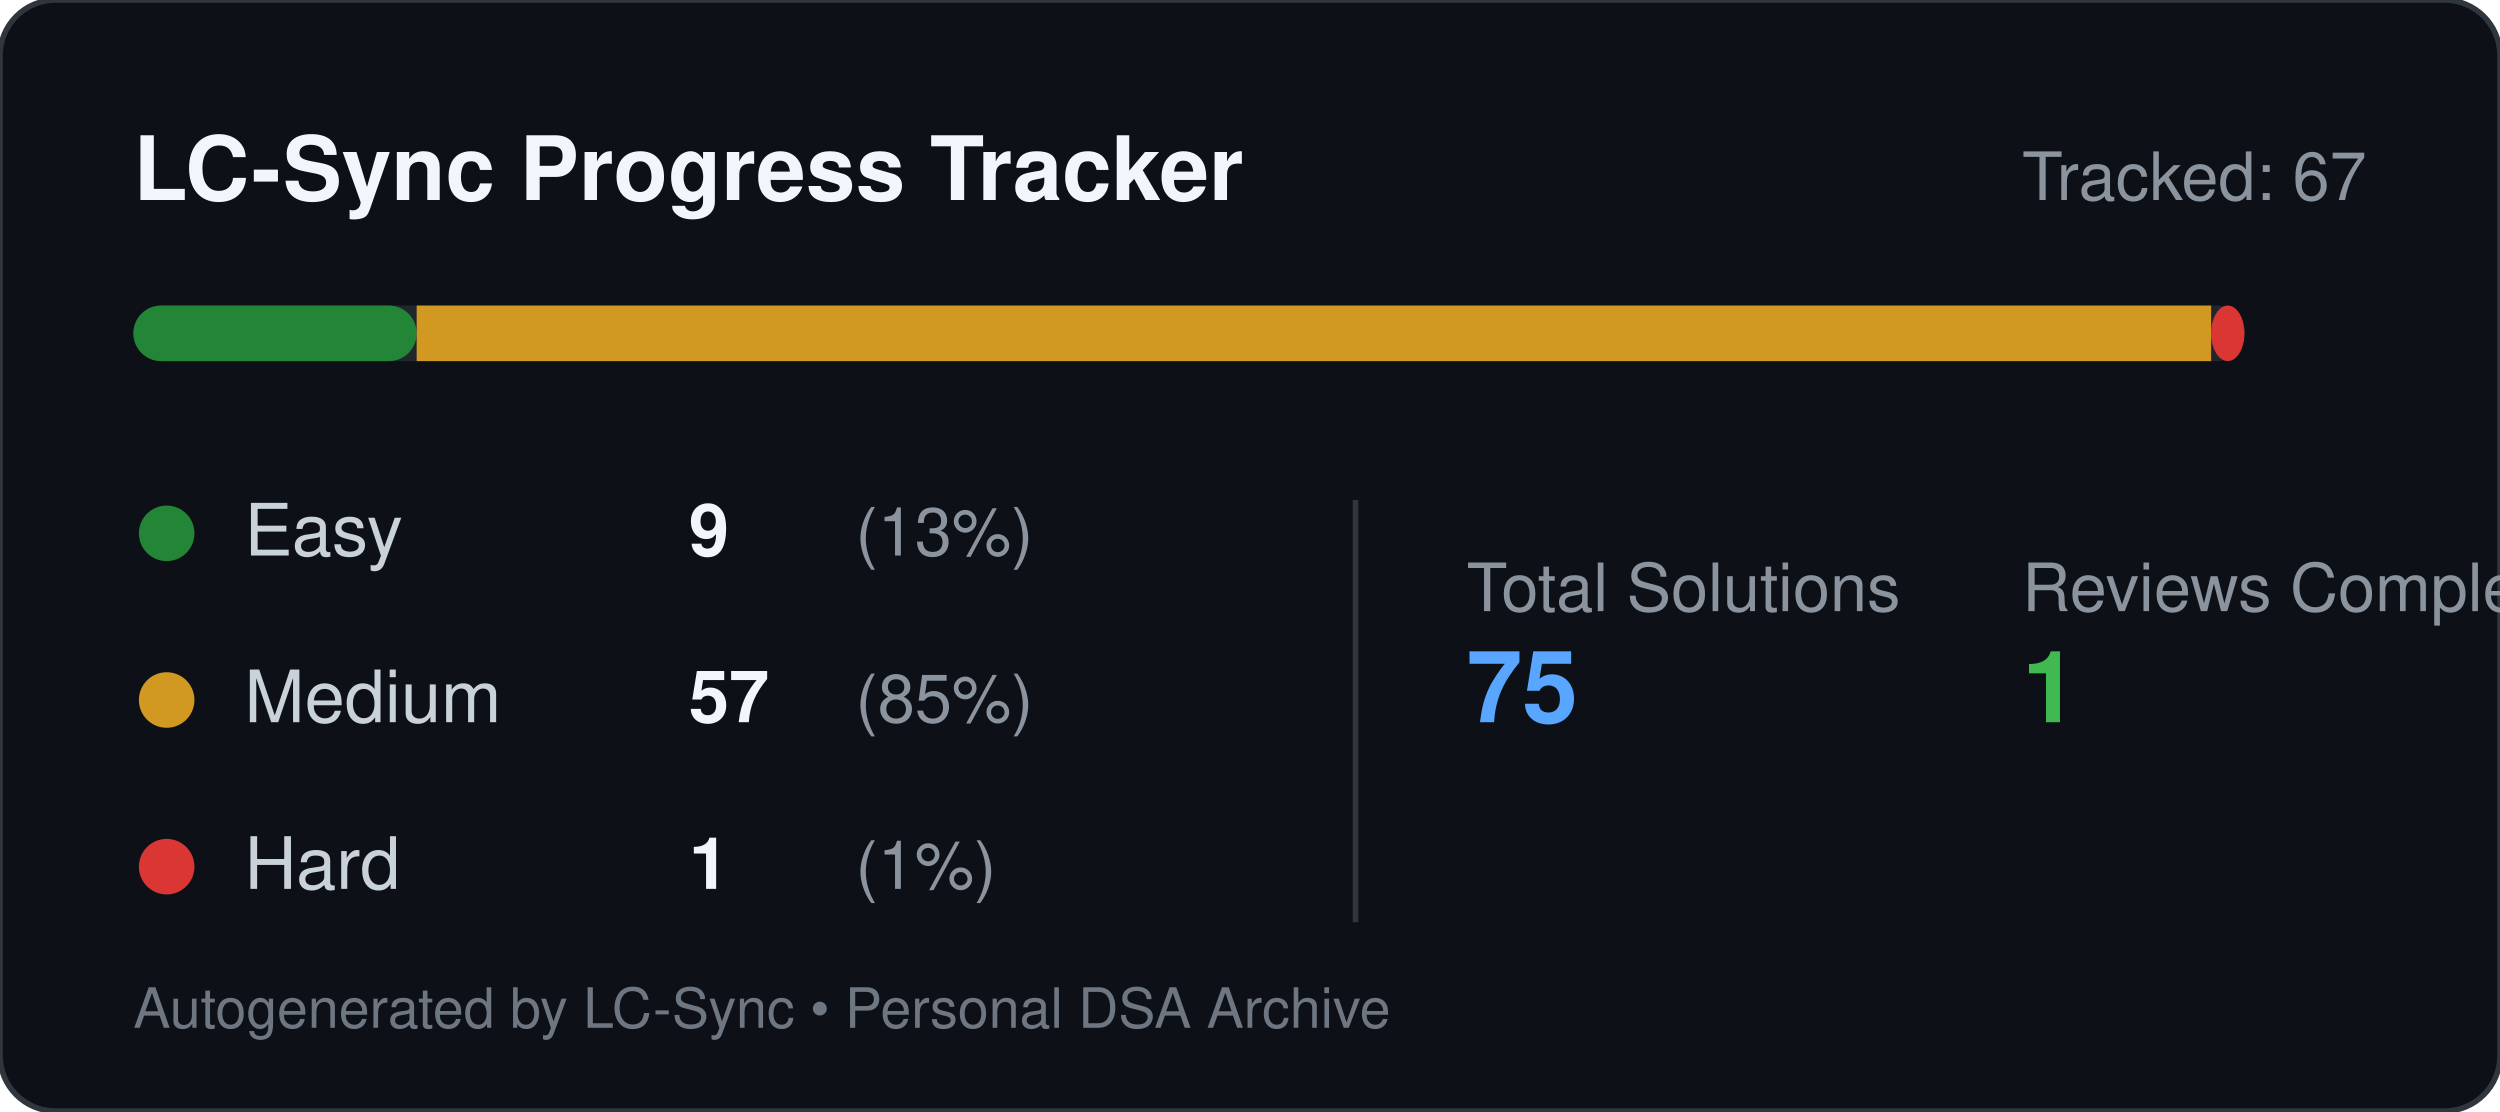
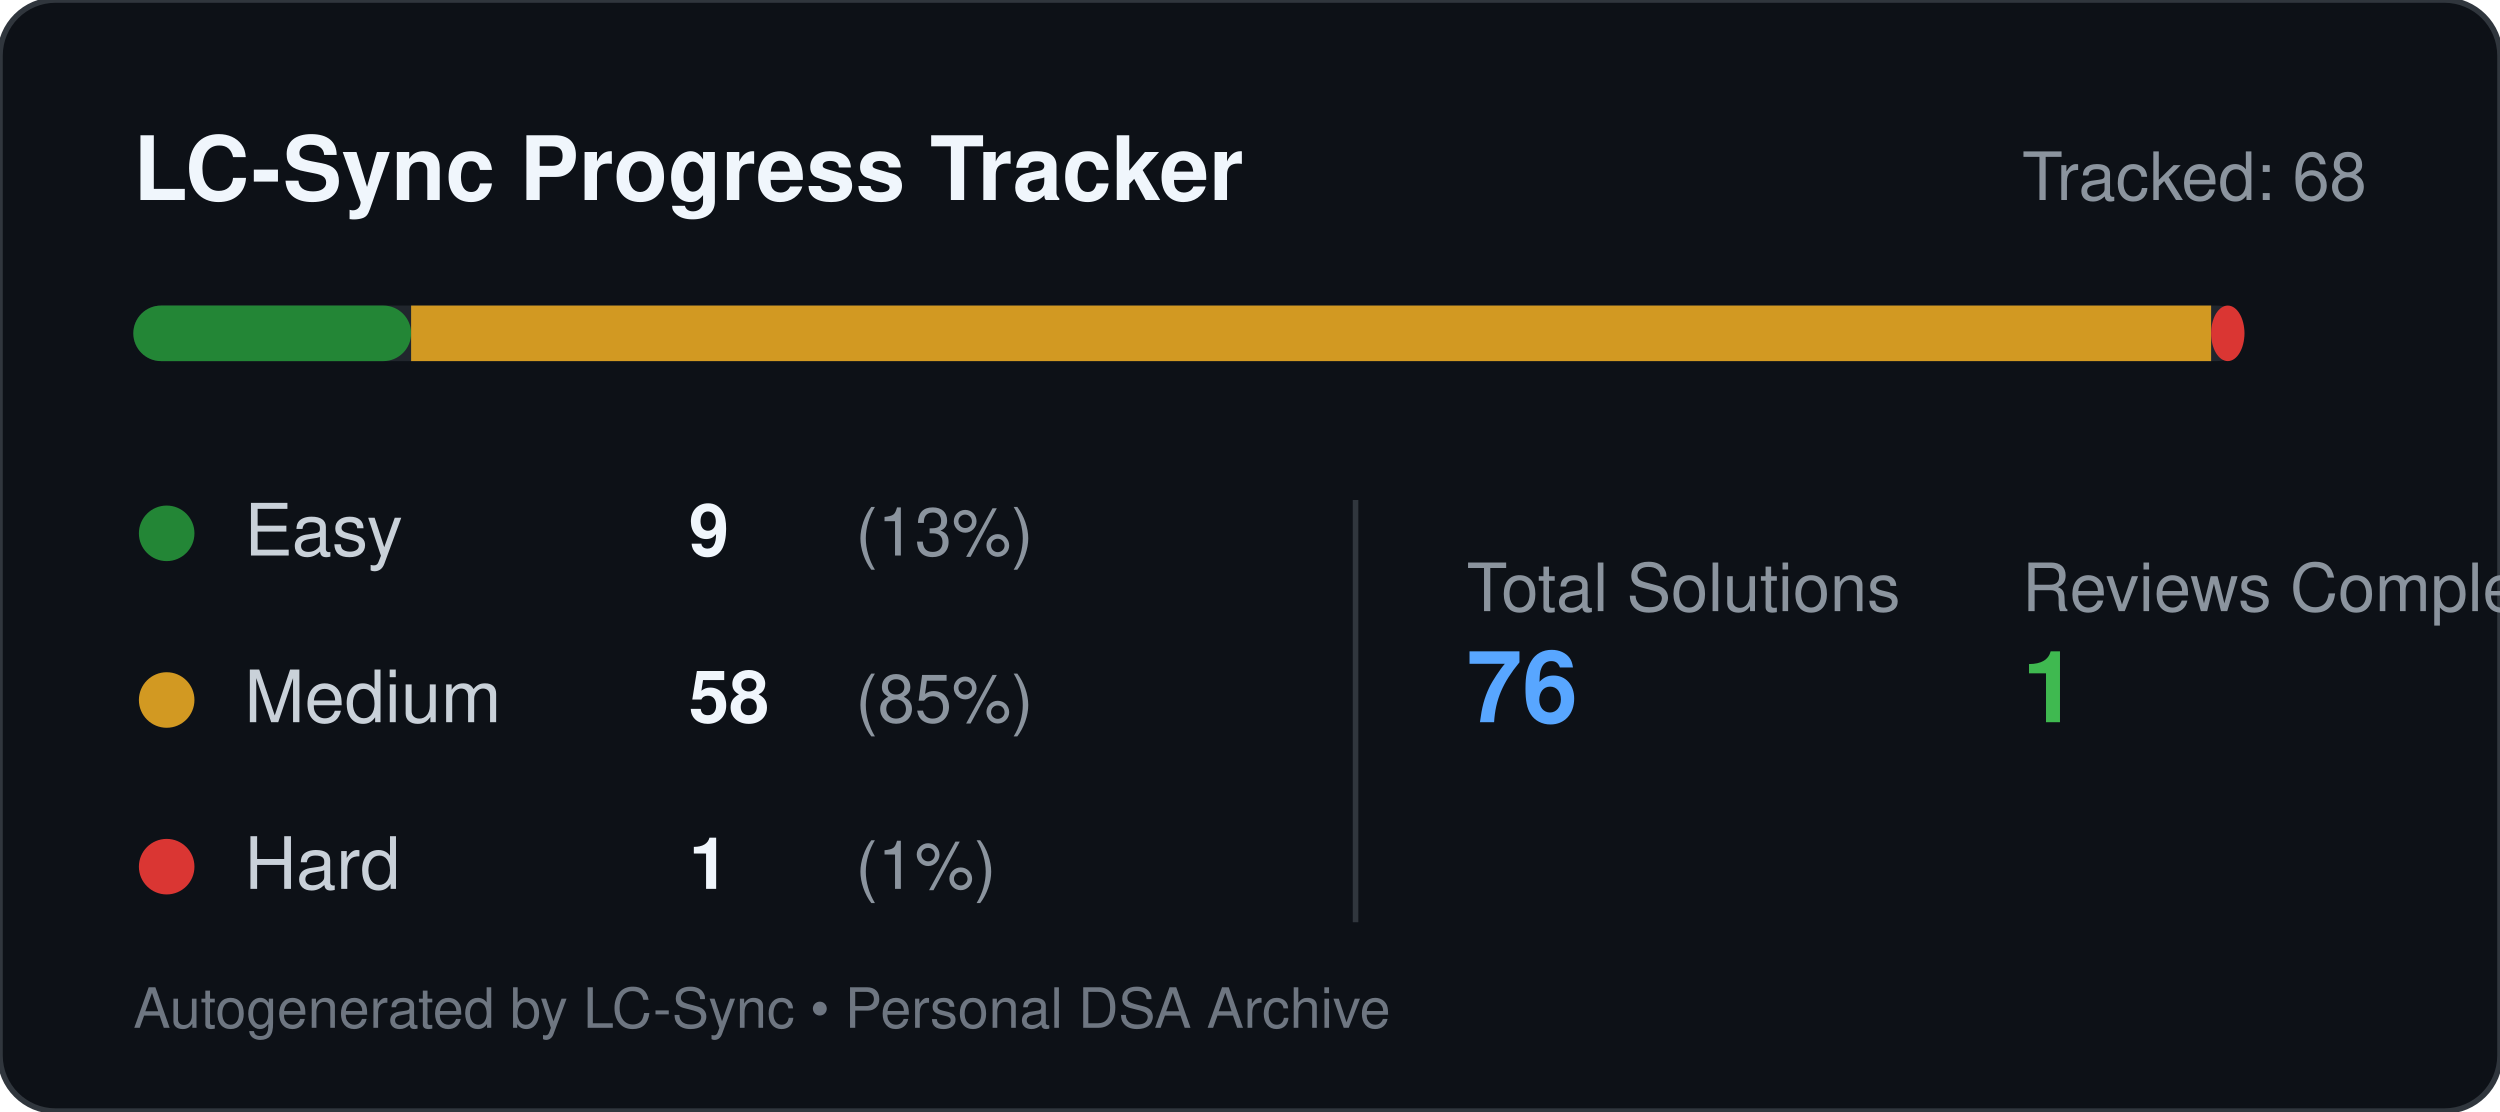
<svg xmlns="http://www.w3.org/2000/svg" width="450" height="200" viewBox="0 0 450 200" fill="none">
  <rect width="450" height="200" rx="10" fill="#0d1117" stroke="#30363d" stroke-width="1" />
  <text x="24" y="36" fill="#f0f6fc" font-family="-apple-system, BlinkMacSystemFont, 'Segoe UI', Helvetica, Arial, sans-serif" font-size="16" font-weight="600">LC-Sync Progress Tracker</text>
-   <text x="426" y="36" text-anchor="end" fill="#8b949e" font-family="-apple-system, BlinkMacSystemFont, 'Segoe UI', Helvetica, Arial, sans-serif" font-size="12">Tracked: 67</text>
+   <text x="426" y="36" text-anchor="end" fill="#8b949e" font-family="-apple-system, BlinkMacSystemFont, 'Segoe UI', Helvetica, Arial, sans-serif" font-size="12">Tracked: 68</text>
  <g transform="translate(24, 55)">
    <rect width="380" height="10" rx="5" fill="#21262d" />
-     <rect x="0" y="0" width="51" height="10" rx="5" fill="#238636" />
-     <rect x="51" y="0" width="323" height="10" fill="#d29922" />
+     <rect x="0" y="0" width="50" height="10" rx="5" fill="#238636" />
+     <rect x="50" y="0" width="324" height="10" fill="#d29922" />
    <rect x="374" y="0" width="6" height="10" rx="5" fill="#da3633" />
  </g>
  <g transform="translate(24, 90)" font-family="-apple-system, BlinkMacSystemFont, 'Segoe UI', Helvetica, Arial, sans-serif">
    <circle cx="6" cy="6" r="5" fill="#238636" />
    <text x="20" y="10" fill="#c9d1d9" font-size="13">Easy</text>
    <text x="100" y="10" fill="#f0f6fc" font-size="13" font-weight="600">9</text>
    <text x="130" y="10" fill="#8b949e" font-size="12">(13%)</text>
    <circle cx="6" cy="36" r="5" fill="#d29922" />
    <text x="20" y="40" fill="#c9d1d9" font-size="13">Medium</text>
-     <text x="100" y="40" fill="#f0f6fc" font-size="13" font-weight="600">57</text>
+     <text x="100" y="40" fill="#f0f6fc" font-size="13" font-weight="600">58</text>
    <text x="130" y="40" fill="#8b949e" font-size="12">(85%)</text>
    <circle cx="6" cy="66" r="5" fill="#da3633" />
    <text x="20" y="70" fill="#c9d1d9" font-size="13">Hard</text>
    <text x="100" y="70" fill="#f0f6fc" font-size="13" font-weight="600">1</text>
    <text x="130" y="70" fill="#8b949e" font-size="12">(1%)</text>
    <line x1="220" y1="0" x2="220" y2="76" stroke="#30363d" stroke-width="1" />
    <text x="240" y="20" fill="#8b949e" font-size="12">Total Solutions</text>
-     <text x="240" y="40" fill="#58a6ff" font-size="18" font-weight="600">75</text>
+     <text x="240" y="40" fill="#58a6ff" font-size="18" font-weight="600">76</text>
    <text x="340" y="20" fill="#8b949e" font-size="12">Reviews Completed</text>
    <text x="340" y="40" fill="#3fb950" font-size="18" font-weight="600">1</text>
  </g>
  <text x="24" y="185" fill="#6e7681" font-family="-apple-system, BlinkMacSystemFont, 'Segoe UI', Helvetica, Arial, sans-serif" font-size="10">Autogenerated by LC-Sync • Personal DSA Archive</text>
</svg>
